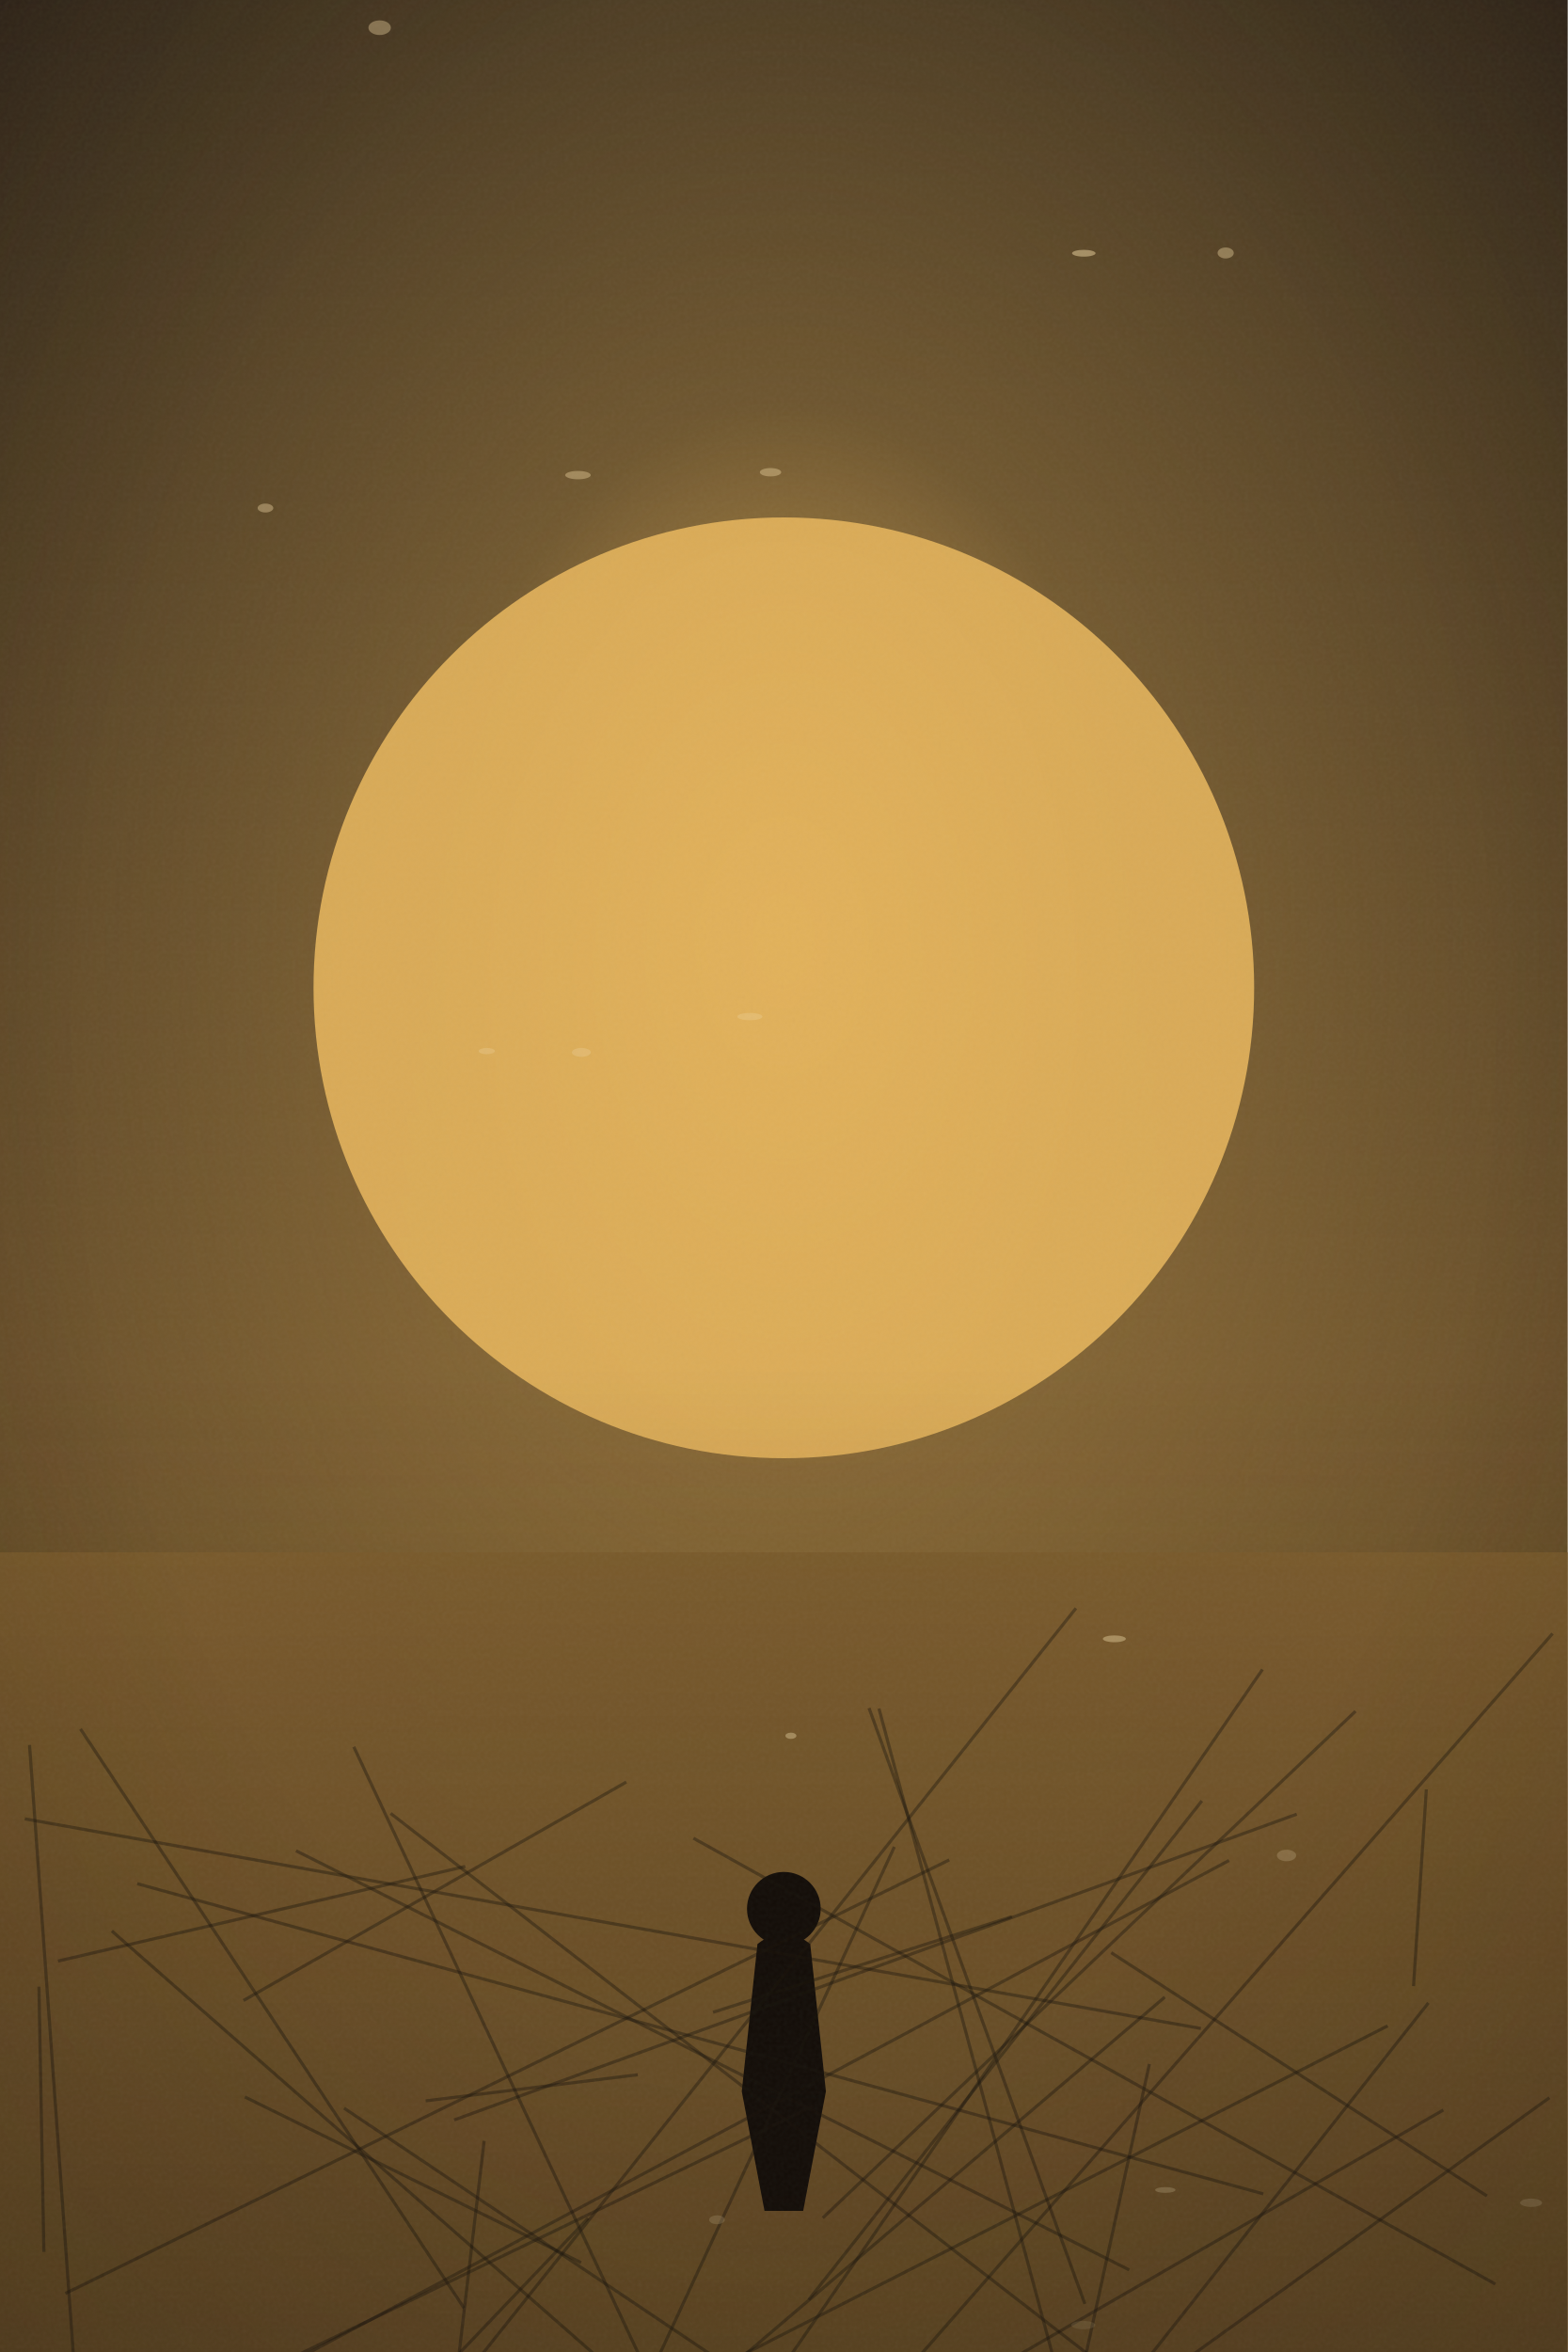
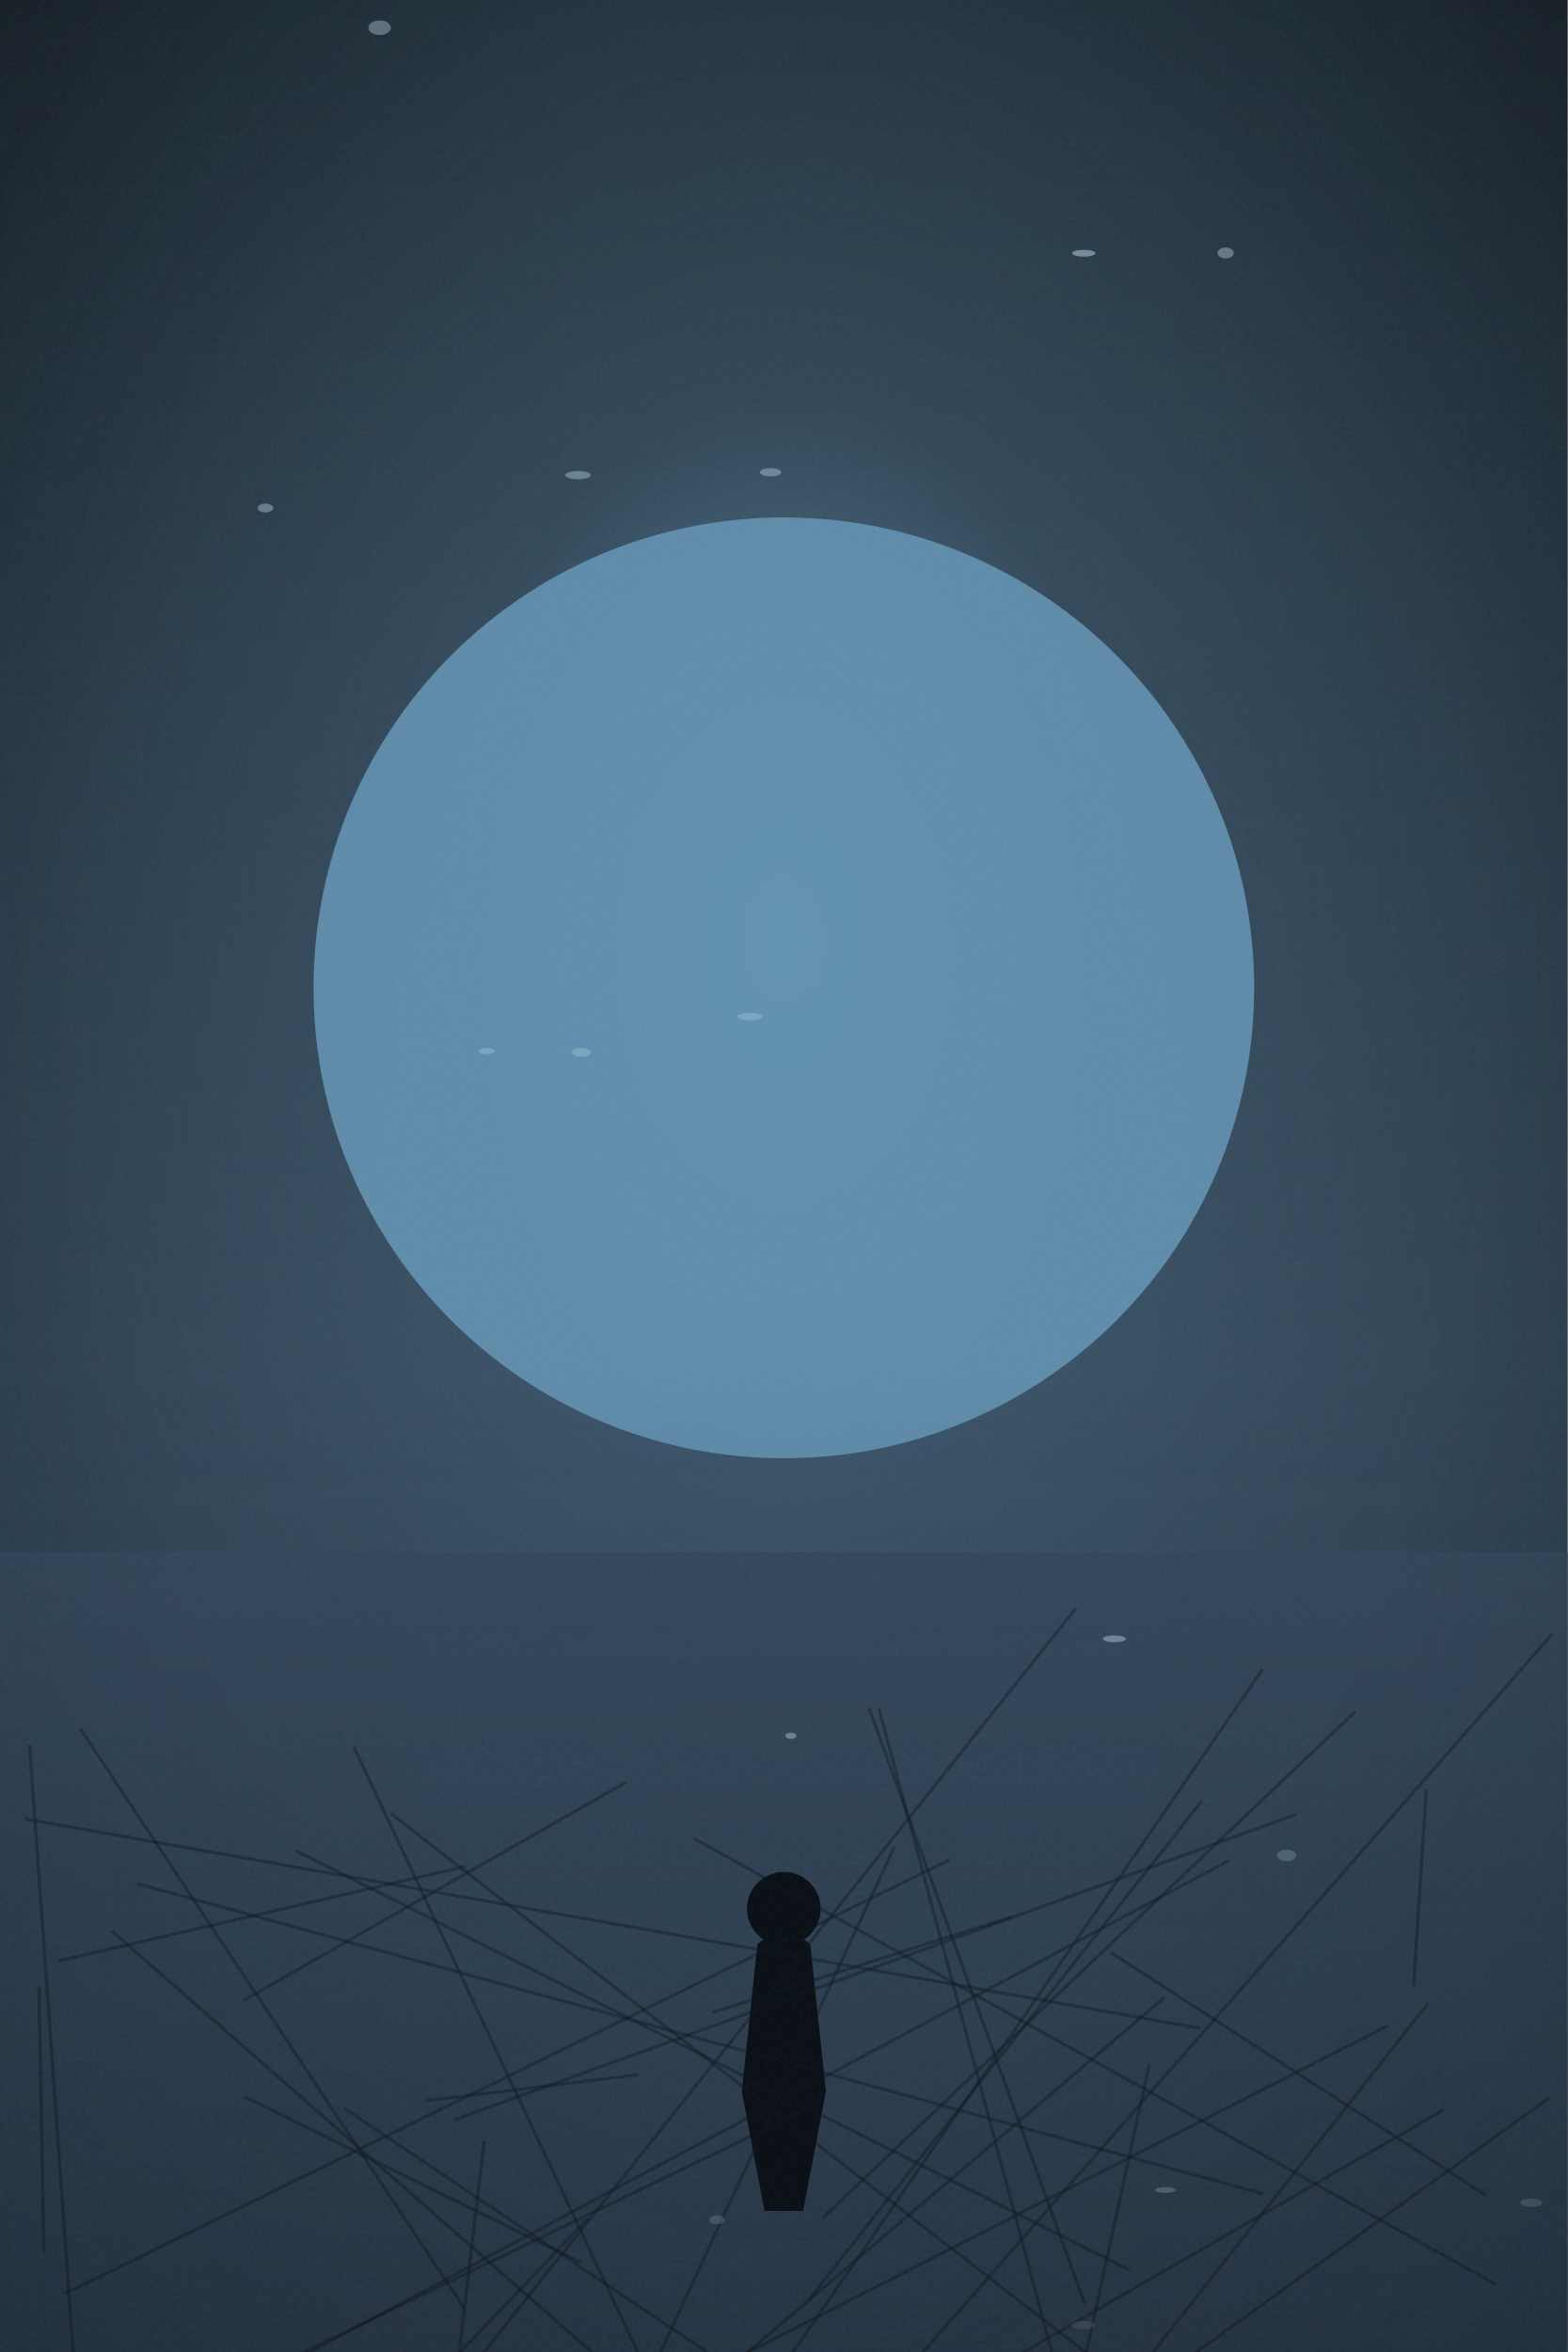
<svg xmlns="http://www.w3.org/2000/svg" viewBox="0 0 600 900" width="600" height="900" role="img" aria-label="手绘感角色剪影">
  <defs>
    <linearGradient id="sky" x1="0" y1="0" x2="0" y2="1">
-       <stop offset="0" stop-color="#2e2418" />
-       <stop offset="1" stop-color="#7f5e2e" />
+       <stop offset="0" stop-color="#161f26" />
+       <stop offset="1" stop-color="#35495e" />
    </linearGradient>
    <radialGradient id="sun" cx="0.5" cy="0.4" r="0.66">
-       <stop offset="0" stop-color="#e3b35b" stop-opacity="0.88" />
-       <stop offset="0.34" stop-color="#e3b35b" stop-opacity="0.3" />
-       <stop offset="1" stop-color="#e3b35b" stop-opacity="0" />
+       <stop offset="0" stop-color="#6392b2" stop-opacity="0.88" />
+       <stop offset="0.34" stop-color="#6392b2" stop-opacity="0.3" />
+       <stop offset="1" stop-color="#6392b2" stop-opacity="0" />
    </radialGradient>
    <linearGradient id="ground" x1="0" y1="0" x2="0" y2="1">
-       <stop offset="0" stop-color="#7f5e2e" />
-       <stop offset="1" stop-color="#19130a" />
+       <stop offset="0" stop-color="#35495e" />
+       <stop offset="1" stop-color="#0c131b" />
    </linearGradient>
    <linearGradient id="scrim" x1="0" y1="0" x2="0" y2="1">
-       <stop offset="0.58" stop-color="#120c07" stop-opacity="0" />
-       <stop offset="1" stop-color="#120c07" stop-opacity="0.34" />
+       <stop offset="0.58" stop-color="#070d13" stop-opacity="0" />
+       <stop offset="1" stop-color="#070d13" stop-opacity="0.34" />
    </linearGradient>
    <radialGradient id="vig" cx="0.5" cy="0.44" r="0.8">
-       <stop offset="0.55" stop-color="#120c07" stop-opacity="0" />
-       <stop offset="1" stop-color="#120c07" stop-opacity="0.2" />
+       <stop offset="0.55" stop-color="#070d13" stop-opacity="0" />
+       <stop offset="1" stop-color="#070d13" stop-opacity="0.2" />
    </radialGradient>
    <filter id="soft" x="-60%" y="-60%" width="220%" height="220%">
      <feGaussianBlur stdDeviation="4.8" />
    </filter>
    <filter id="softLg" x="-80%" y="-80%" width="260%" height="260%">
      <feGaussianBlur stdDeviation="18" />
    </filter>
    <filter id="grain" x="0" y="0" width="100%" height="100%">
      <feTurbulence type="fractalNoise" baseFrequency="0.68" numOctaves="1" stitchTiles="stitch" result="n" />
      <feColorMatrix in="n" type="saturate" values="0" />
    </filter>
  </defs>
  <rect width="600" height="900" fill="url(#sky)" />
  <rect width="600" height="900" fill="url(#sun)" />
-   <circle cx="300" cy="378" r="180" fill="#e3b35b" opacity="0.9" />
-   <rect x="0" y="594" width="600" height="306" fill="#7f5e2e" opacity="0.9" />
-   <circle cx="300" cy="730.4" r="14.1" fill="#120c07" opacity="1" />
-   <path d="M289.9,743.9 Q300,735.8 310.1,743.9 L316.1,800.3 L307.4,846 L292.6,846 L283.9,800.3 Z" fill="#120c07" opacity="1" />
-   <line x1="250" y1="912.7" x2="135.4" y2="668.4" stroke="#19130a" stroke-width="1.2" opacity="0.4" />
-   <line x1="131.7" y1="806.7" x2="350.1" y2="953.4" stroke="#19130a" stroke-width="1.2" opacity="0.4" />
-   <line x1="496.3" y1="694.2" x2="173.8" y2="811.2" stroke="#19130a" stroke-width="1.2" opacity="0.4" />
-   <line x1="483.5" y1="839.5" x2="52.5" y2="720.8" stroke="#19130a" stroke-width="1.2" opacity="0.4" />
-   <line x1="236.9" y1="989.4" x2="552.4" y2="807.4" stroke="#19130a" stroke-width="1.2" opacity="0.4" />
-   <line x1="415.2" y1="881.6" x2="332.6" y2="653.6" stroke="#19130a" stroke-width="1.2" opacity="0.4" />
-   <line x1="470.4" y1="711.9" x2="31.8" y2="946.5" stroke="#19130a" stroke-width="1.2" opacity="0.4" />
-   <line x1="370.3" y1="990" x2="546.7" y2="766.4" stroke="#19130a" stroke-width="1.2" opacity="0.4" />
-   <line x1="389.9" y1="1018.7" x2="439.9" y2="789.8" stroke="#19130a" stroke-width="1.2" opacity="0.4" />
-   <line x1="309.5" y1="880" x2="460" y2="689.1" stroke="#19130a" stroke-width="1.2" opacity="0.4" />
-   <line x1="265.4" y1="703.4" x2="572.3" y2="874" stroke="#19130a" stroke-width="1.2" opacity="0.4" />
-   <line x1="129" y1="1033.9" x2="445.8" y2="764.2" stroke="#19130a" stroke-width="1.2" opacity="0.4" />
-   <line x1="407.2" y1="917.3" x2="336.4" y2="653.8" stroke="#19130a" stroke-width="1.2" opacity="0.4" />
-   <line x1="14.9" y1="760.2" x2="16.8" y2="861.7" stroke="#19130a" stroke-width="1.2" opacity="0.4" />
-   <line x1="311.4" y1="805.8" x2="76.3" y2="919.3" stroke="#19130a" stroke-width="1.2" opacity="0.4" />
-   <line x1="176.3" y1="911.2" x2="411.8" y2="615.4" stroke="#19130a" stroke-width="1.2" opacity="0.4" />
-   <line x1="185.3" y1="819.2" x2="172.9" y2="924.5" stroke="#19130a" stroke-width="1.2" opacity="0.4" />
-   <line x1="244.1" y1="793.9" x2="162.9" y2="803.9" stroke="#19130a" stroke-width="1.2" opacity="0.4" />
-   <line x1="167.3" y1="909.4" x2="225.1" y2="848.8" stroke="#19130a" stroke-width="1.2" opacity="0.4" />
-   <line x1="573.9" y1="1023" x2="149.5" y2="693.9" stroke="#19130a" stroke-width="1.2" opacity="0.4" />
-   <line x1="462.5" y1="1035.4" x2="80" y2="924" stroke="#19130a" stroke-width="1.2" opacity="0.4" />
-   <line x1="93.7" y1="802.4" x2="222.4" y2="865.8" stroke="#19130a" stroke-width="1.2" opacity="0.4" />
-   <line x1="342.3" y1="706.7" x2="226.6" y2="956.8" stroke="#19130a" stroke-width="1.2" opacity="0.4" />
-   <line x1="22.2" y1="750.4" x2="178.1" y2="714.2" stroke="#19130a" stroke-width="1.2" opacity="0.4" />
-   <line x1="252.7" y1="917.2" x2="531.1" y2="775.2" stroke="#19130a" stroke-width="1.2" opacity="0.4" />
-   <line x1="541" y1="760" x2="545.9" y2="684.7" stroke="#19130a" stroke-width="1.2" opacity="0.4" />
-   <line x1="314.9" y1="848.7" x2="518.8" y2="654.8" stroke="#19130a" stroke-width="1.2" opacity="0.4" />
-   <line x1="9.5" y1="696" x2="459.6" y2="776.2" stroke="#19130a" stroke-width="1.2" opacity="0.4" />
-   <line x1="272.9" y1="770" x2="387.3" y2="733.4" stroke="#19130a" stroke-width="1.2" opacity="0.4" />
-   <line x1="177.6" y1="883.2" x2="30.8" y2="661.6" stroke="#19130a" stroke-width="1.2" opacity="0.4" />
-   <line x1="309.3" y1="1007.1" x2="593" y2="802.7" stroke="#19130a" stroke-width="1.2" opacity="0.4" />
-   <line x1="423.8" y1="918.3" x2="567.6" y2="914.6" stroke="#19130a" stroke-width="1.2" opacity="0.4" />
-   <line x1="33.3" y1="973.6" x2="11.3" y2="667.7" stroke="#19130a" stroke-width="1.2" opacity="0.4" />
-   <line x1="265.1" y1="955.9" x2="483.2" y2="638.8" stroke="#19130a" stroke-width="1.2" opacity="0.4" />
-   <line x1="25" y1="877.6" x2="363.3" y2="711.7" stroke="#19130a" stroke-width="1.2" opacity="0.4" />
-   <line x1="277.3" y1="986.7" x2="594.2" y2="625.1" stroke="#19130a" stroke-width="1.2" opacity="0.4" />
-   <line x1="93.2" y1="765.5" x2="239.7" y2="681.9" stroke="#19130a" stroke-width="1.2" opacity="0.4" />
-   <line x1="425.3" y1="747.2" x2="569.1" y2="840.3" stroke="#19130a" stroke-width="1.2" opacity="0.4" />
-   <line x1="42.8" y1="738.9" x2="307.3" y2="970.9" stroke="#19130a" stroke-width="1.2" opacity="0.4" />
-   <line x1="113.3" y1="708.2" x2="432.2" y2="868.6" stroke="#19130a" stroke-width="1.2" opacity="0.4" />
-   <ellipse cx="414.8" cy="96.9" rx="4.5" ry="1.3" fill="#edd5a0" opacity="0.5" />
-   <ellipse cx="221.2" cy="181.8" rx="4.9" ry="1.6" fill="#edd5a0" opacity="0.4" />
-   <ellipse cx="302.7" cy="664.2" rx="2.1" ry="1.2" fill="#edd5a0" opacity="0.5" />
-   <ellipse cx="145.3" cy="10.6" rx="4.3" ry="2.8" fill="#edd5a0" opacity="0.4" />
-   <ellipse cx="426.5" cy="627.1" rx="4.4" ry="1.3" fill="#edd5a0" opacity="0.5" />
-   <ellipse cx="186.3" cy="402.2" rx="3.1" ry="1.2" fill="#edd5a0" opacity="0.3" />
-   <ellipse cx="294.9" cy="180.7" rx="4.1" ry="1.6" fill="#edd5a0" opacity="0.4" />
-   <ellipse cx="446" cy="838" rx="3.9" ry="1.1" fill="#edd5a0" opacity="0.4" />
-   <ellipse cx="222.5" cy="402.7" rx="3.6" ry="1.7" fill="#edd5a0" opacity="0.3" />
-   <ellipse cx="274.4" cy="849.4" rx="3" ry="1.7" fill="#edd5a0" opacity="0.3" />
-   <ellipse cx="586" cy="842.9" rx="4.2" ry="1.6" fill="#edd5a0" opacity="0.3" />
-   <ellipse cx="469.1" cy="96.8" rx="3.1" ry="2.1" fill="#edd5a0" opacity="0.4" />
-   <ellipse cx="414.6" cy="889.7" rx="4.6" ry="1.6" fill="#edd5a0" opacity="0.2" />
-   <ellipse cx="287" cy="389" rx="4.8" ry="1.4" fill="#edd5a0" opacity="0.3" />
-   <ellipse cx="101.6" cy="194.4" rx="3" ry="1.7" fill="#edd5a0" opacity="0.4" />
-   <ellipse cx="492.4" cy="710" rx="3.7" ry="2.2" fill="#edd5a0" opacity="0.3" />
+   <circle cx="300" cy="378" r="180" fill="#6392b2" opacity="0.9" />
+   <rect x="0" y="594" width="600" height="306" fill="#35495e" opacity="0.9" />
+   <circle cx="300" cy="730.4" r="14.1" fill="#070d13" opacity="1" />
+   <path d="M289.9,743.9 Q300,735.8 310.1,743.9 L316.1,800.3 L307.4,846 L292.6,846 L283.9,800.3 Z" fill="#070d13" opacity="1" />
+   <line x1="250" y1="912.7" x2="135.4" y2="668.4" stroke="#0c131b" stroke-width="1.2" opacity="0.4" />
+   <line x1="131.7" y1="806.7" x2="350.1" y2="953.4" stroke="#0c131b" stroke-width="1.2" opacity="0.4" />
+   <line x1="496.3" y1="694.2" x2="173.8" y2="811.2" stroke="#0c131b" stroke-width="1.2" opacity="0.4" />
+   <line x1="483.5" y1="839.5" x2="52.5" y2="720.8" stroke="#0c131b" stroke-width="1.2" opacity="0.4" />
+   <line x1="236.9" y1="989.4" x2="552.4" y2="807.4" stroke="#0c131b" stroke-width="1.2" opacity="0.4" />
+   <line x1="415.2" y1="881.6" x2="332.6" y2="653.6" stroke="#0c131b" stroke-width="1.2" opacity="0.4" />
+   <line x1="470.4" y1="711.9" x2="31.8" y2="946.5" stroke="#0c131b" stroke-width="1.2" opacity="0.4" />
+   <line x1="370.3" y1="990" x2="546.7" y2="766.4" stroke="#0c131b" stroke-width="1.2" opacity="0.4" />
+   <line x1="389.9" y1="1018.7" x2="439.9" y2="789.8" stroke="#0c131b" stroke-width="1.2" opacity="0.4" />
+   <line x1="309.5" y1="880" x2="460" y2="689.1" stroke="#0c131b" stroke-width="1.2" opacity="0.4" />
+   <line x1="265.4" y1="703.4" x2="572.3" y2="874" stroke="#0c131b" stroke-width="1.2" opacity="0.4" />
+   <line x1="129" y1="1033.9" x2="445.8" y2="764.2" stroke="#0c131b" stroke-width="1.2" opacity="0.4" />
+   <line x1="407.2" y1="917.3" x2="336.4" y2="653.8" stroke="#0c131b" stroke-width="1.2" opacity="0.4" />
+   <line x1="14.9" y1="760.2" x2="16.8" y2="861.7" stroke="#0c131b" stroke-width="1.2" opacity="0.4" />
+   <line x1="311.4" y1="805.8" x2="76.3" y2="919.3" stroke="#0c131b" stroke-width="1.2" opacity="0.4" />
+   <line x1="176.3" y1="911.2" x2="411.8" y2="615.4" stroke="#0c131b" stroke-width="1.2" opacity="0.4" />
+   <line x1="185.3" y1="819.2" x2="172.9" y2="924.5" stroke="#0c131b" stroke-width="1.2" opacity="0.4" />
+   <line x1="244.1" y1="793.9" x2="162.9" y2="803.9" stroke="#0c131b" stroke-width="1.2" opacity="0.4" />
+   <line x1="167.3" y1="909.4" x2="225.1" y2="848.8" stroke="#0c131b" stroke-width="1.2" opacity="0.4" />
+   <line x1="573.9" y1="1023" x2="149.5" y2="693.9" stroke="#0c131b" stroke-width="1.2" opacity="0.4" />
+   <line x1="462.5" y1="1035.4" x2="80" y2="924" stroke="#0c131b" stroke-width="1.2" opacity="0.4" />
+   <line x1="93.7" y1="802.4" x2="222.4" y2="865.8" stroke="#0c131b" stroke-width="1.2" opacity="0.4" />
+   <line x1="342.3" y1="706.7" x2="226.6" y2="956.8" stroke="#0c131b" stroke-width="1.2" opacity="0.4" />
+   <line x1="22.2" y1="750.4" x2="178.1" y2="714.2" stroke="#0c131b" stroke-width="1.2" opacity="0.4" />
+   <line x1="252.7" y1="917.2" x2="531.1" y2="775.2" stroke="#0c131b" stroke-width="1.2" opacity="0.4" />
+   <line x1="541" y1="760" x2="545.9" y2="684.7" stroke="#0c131b" stroke-width="1.2" opacity="0.4" />
+   <line x1="314.9" y1="848.7" x2="518.8" y2="654.8" stroke="#0c131b" stroke-width="1.2" opacity="0.4" />
+   <line x1="9.5" y1="696" x2="459.6" y2="776.2" stroke="#0c131b" stroke-width="1.2" opacity="0.4" />
+   <line x1="272.9" y1="770" x2="387.3" y2="733.4" stroke="#0c131b" stroke-width="1.2" opacity="0.4" />
+   <line x1="177.6" y1="883.2" x2="30.8" y2="661.6" stroke="#0c131b" stroke-width="1.2" opacity="0.4" />
+   <line x1="309.3" y1="1007.1" x2="593" y2="802.7" stroke="#0c131b" stroke-width="1.2" opacity="0.4" />
+   <line x1="423.8" y1="918.3" x2="567.6" y2="914.6" stroke="#0c131b" stroke-width="1.2" opacity="0.4" />
+   <line x1="33.3" y1="973.6" x2="11.3" y2="667.7" stroke="#0c131b" stroke-width="1.2" opacity="0.4" />
+   <line x1="265.1" y1="955.9" x2="483.2" y2="638.8" stroke="#0c131b" stroke-width="1.2" opacity="0.4" />
+   <line x1="25" y1="877.6" x2="363.3" y2="711.7" stroke="#0c131b" stroke-width="1.2" opacity="0.4" />
+   <line x1="277.3" y1="986.7" x2="594.2" y2="625.1" stroke="#0c131b" stroke-width="1.2" opacity="0.4" />
+   <line x1="93.2" y1="765.5" x2="239.7" y2="681.9" stroke="#0c131b" stroke-width="1.2" opacity="0.4" />
+   <line x1="425.3" y1="747.2" x2="569.1" y2="840.3" stroke="#0c131b" stroke-width="1.2" opacity="0.4" />
+   <line x1="42.8" y1="738.9" x2="307.3" y2="970.9" stroke="#0c131b" stroke-width="1.2" opacity="0.4" />
+   <line x1="113.3" y1="708.2" x2="432.2" y2="868.6" stroke="#0c131b" stroke-width="1.2" opacity="0.4" />
+   <ellipse cx="414.8" cy="96.9" rx="4.5" ry="1.3" fill="#bdd7e6" opacity="0.5" />
+   <ellipse cx="221.2" cy="181.8" rx="4.9" ry="1.6" fill="#bdd7e6" opacity="0.4" />
+   <ellipse cx="302.7" cy="664.2" rx="2.1" ry="1.2" fill="#bdd7e6" opacity="0.5" />
+   <ellipse cx="145.3" cy="10.6" rx="4.3" ry="2.8" fill="#bdd7e6" opacity="0.4" />
+   <ellipse cx="426.5" cy="627.1" rx="4.4" ry="1.3" fill="#bdd7e6" opacity="0.5" />
+   <ellipse cx="186.3" cy="402.2" rx="3.1" ry="1.2" fill="#bdd7e6" opacity="0.3" />
+   <ellipse cx="294.9" cy="180.7" rx="4.1" ry="1.6" fill="#bdd7e6" opacity="0.4" />
+   <ellipse cx="446" cy="838" rx="3.9" ry="1.1" fill="#bdd7e6" opacity="0.4" />
+   <ellipse cx="222.5" cy="402.7" rx="3.6" ry="1.7" fill="#bdd7e6" opacity="0.3" />
+   <ellipse cx="274.4" cy="849.4" rx="3" ry="1.7" fill="#bdd7e6" opacity="0.3" />
+   <ellipse cx="586" cy="842.9" rx="4.2" ry="1.6" fill="#bdd7e6" opacity="0.3" />
+   <ellipse cx="469.1" cy="96.8" rx="3.1" ry="2.1" fill="#bdd7e6" opacity="0.4" />
+   <ellipse cx="414.6" cy="889.7" rx="4.6" ry="1.6" fill="#bdd7e6" opacity="0.2" />
+   <ellipse cx="287" cy="389" rx="4.8" ry="1.4" fill="#bdd7e6" opacity="0.3" />
+   <ellipse cx="101.6" cy="194.4" rx="3" ry="1.7" fill="#bdd7e6" opacity="0.4" />
+   <ellipse cx="492.4" cy="710" rx="3.7" ry="2.2" fill="#bdd7e6" opacity="0.3" />
  <rect width="600" height="900" fill="url(#scrim)" />
  <rect width="600" height="900" fill="url(#vig)" />
  <rect width="600" height="900" fill="#000000" opacity="0.05" filter="url(#grain)" />
</svg>
